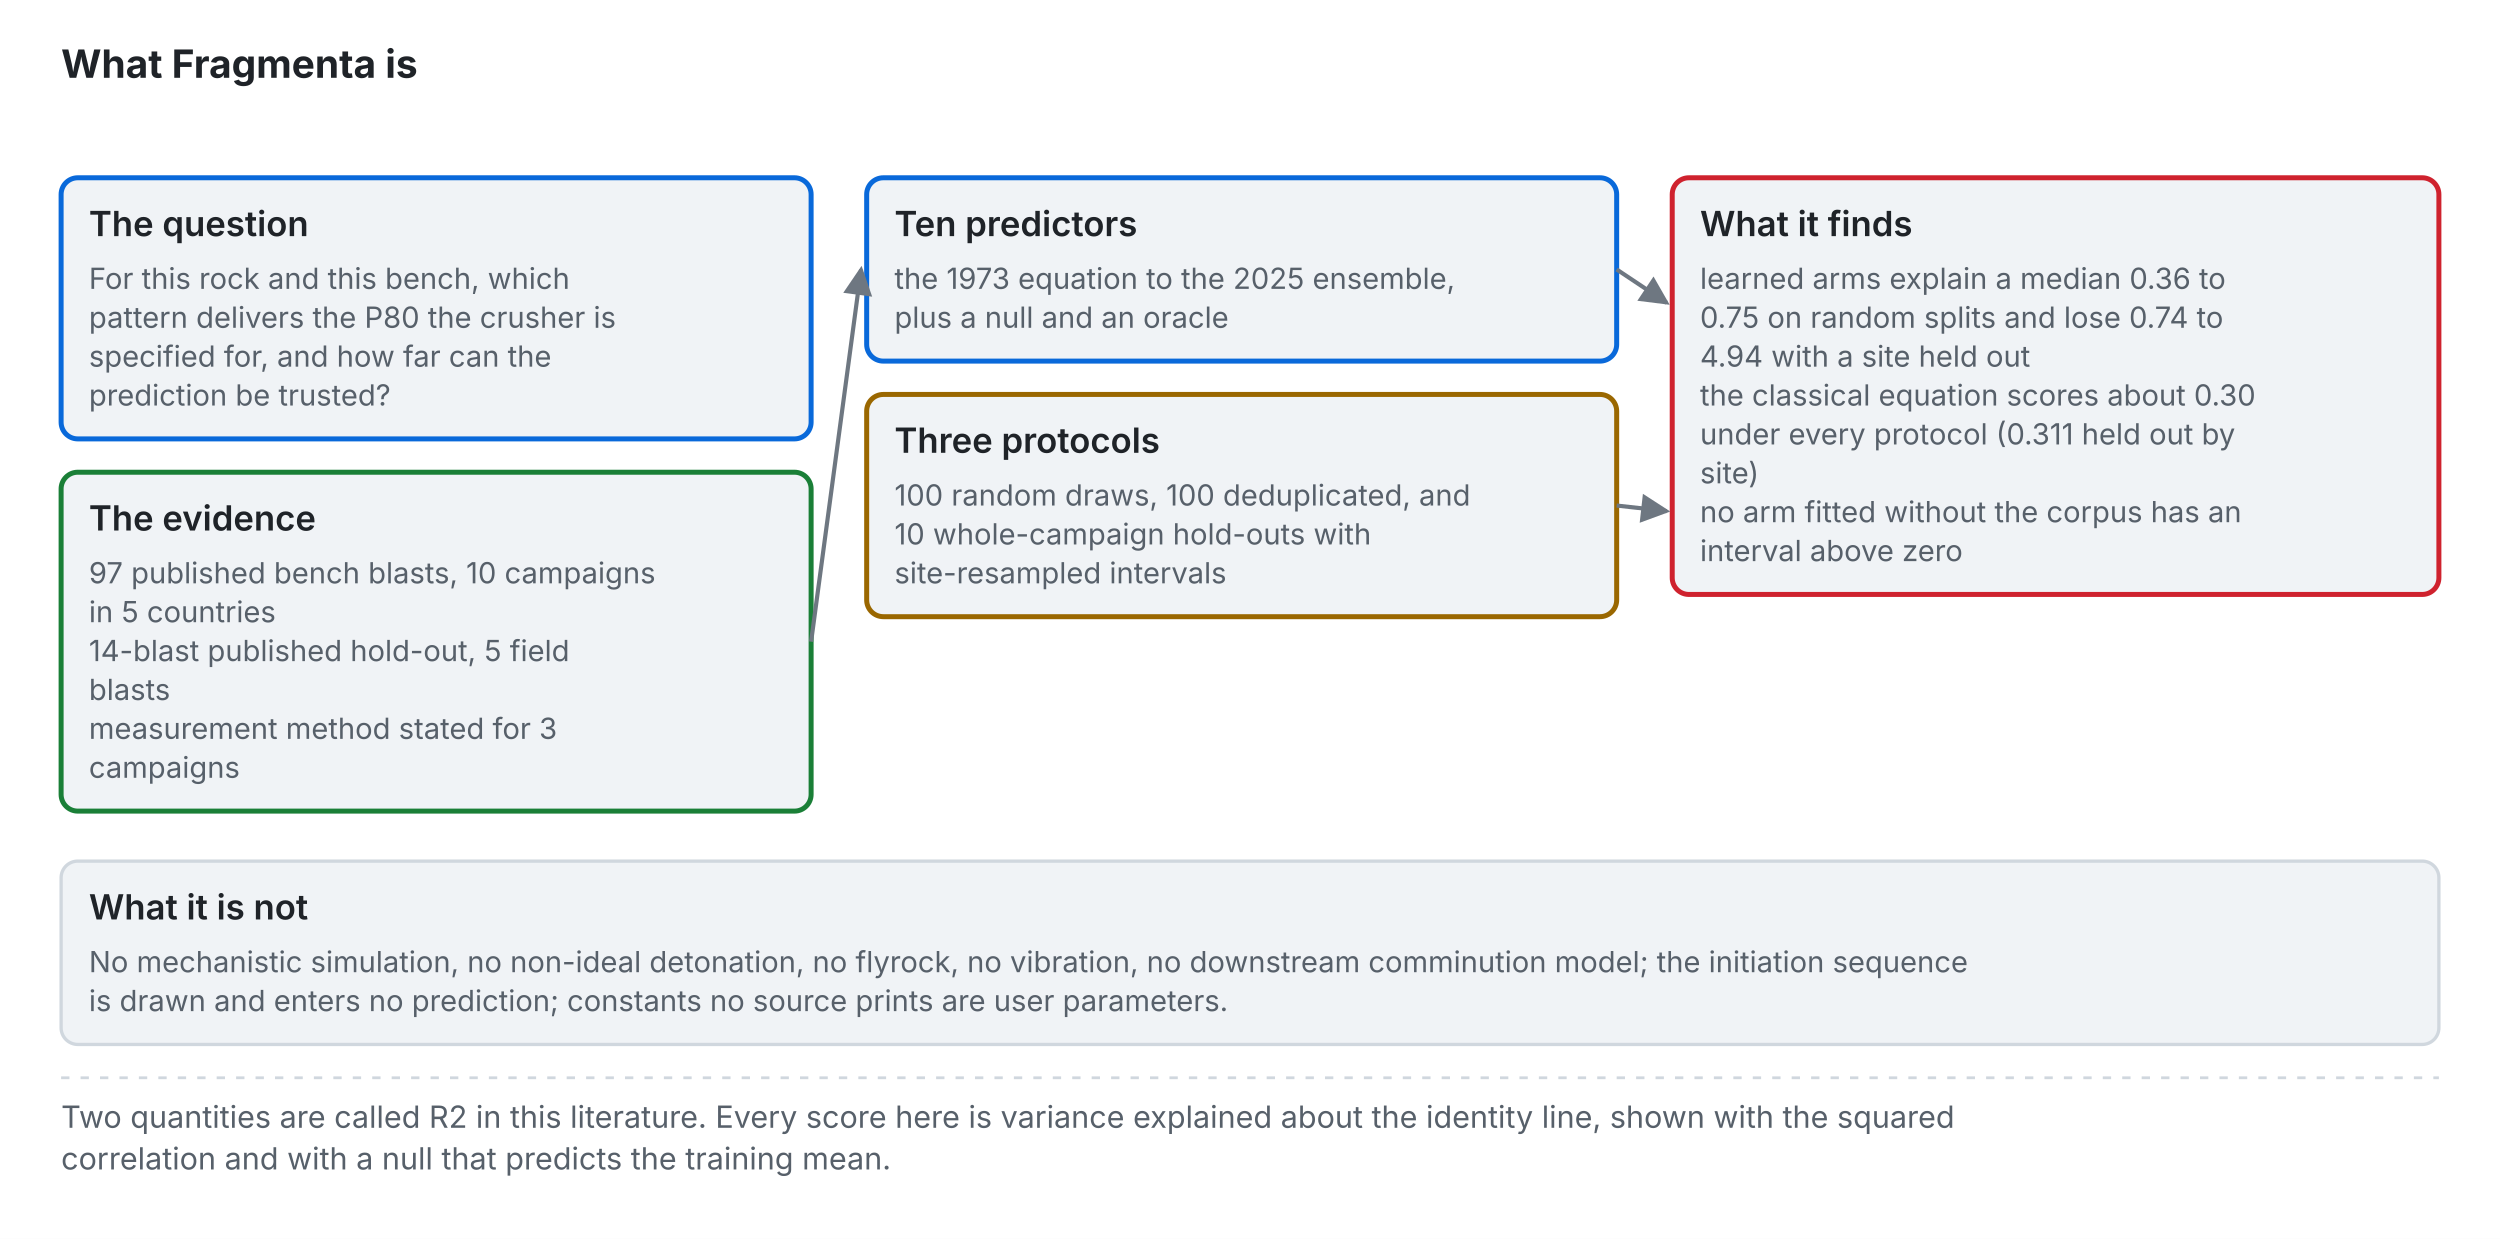
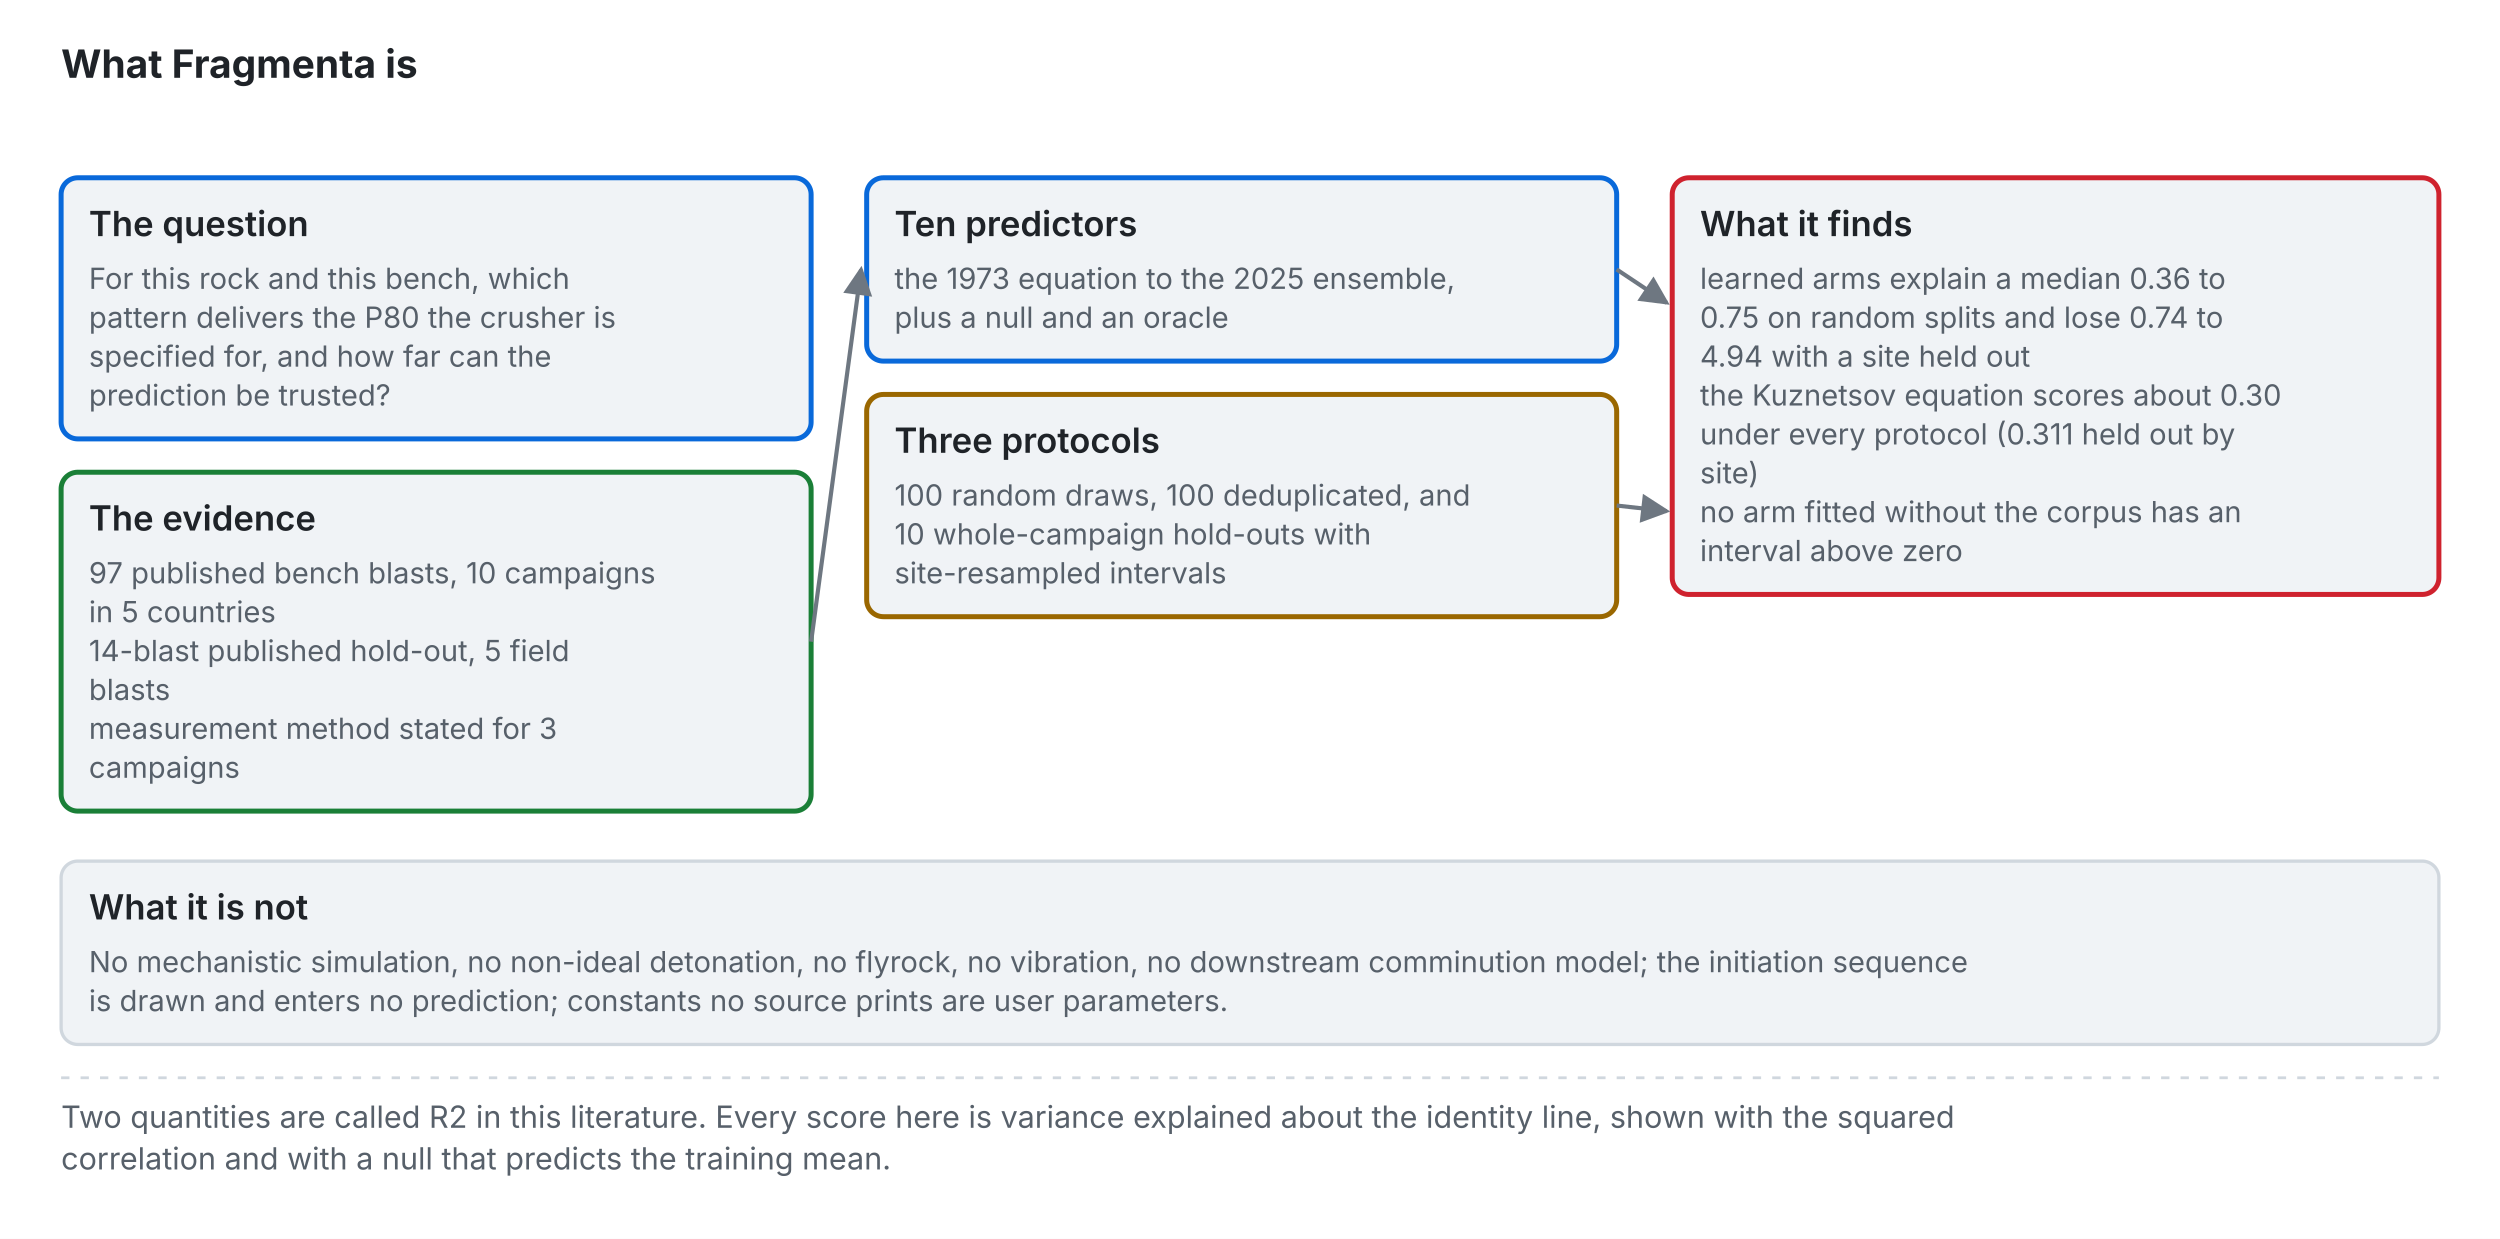
<svg xmlns="http://www.w3.org/2000/svg" viewBox="0 0 900 446" width="900" class="arch-svg" role="img" aria-label="What Fragmenta is">
  <style>
    .arch-svg text { font-family: Inter, "Segoe UI", Helvetica, Arial, sans-serif; }
    .arch-svg .bx { fill: #f0f3f6; stroke: #d0d7de; stroke-width: 1.2; }
    .arch-svg .bx-accent { stroke: #0969da; stroke-width: 1.8; }
    .arch-svg .bx-good { stroke: #1a7f37; stroke-width: 1.8; }
    .arch-svg .bx-bad { stroke: #cf222e; stroke-width: 1.8; }
    .arch-svg .bx-warn { stroke: #9a6700; stroke-width: 1.8; }
    .arch-svg .ttl { fill: #1f2328; font-size: 14px; font-weight: 700; }
    .arch-svg .hd { fill: #1f2328; font-size: 12.5px; font-weight: 600; }
    .arch-svg .mu { fill: #57606a; font-size: 10.5px; }
    .arch-svg .nt { fill: #57606a; font-size: 11px; }
    .arch-svg .band { stroke: #d0d7de; stroke-dasharray: 3 4; }
    .arch-svg .flow { fill: none; stroke: #6e7781; stroke-width: 1.5; }
  </style>
  <defs>
    <marker id="arch-arrow" viewBox="0 0 8 8" refX="7" refY="4" markerWidth="7" markerHeight="7" orient="auto">
      <path d="M0,0 L8,4 L0,8 z" fill="#6e7781" />
    </marker>
  </defs>
  <rect x="0" y="0" width="900" height="446" fill="#ffffff" />
  <text class="ttl" x="22" y="28">What Fragmenta is</text>
  <rect class="bx bx-accent" x="22.0" y="64.0" width="270.0" height="94.0" rx="6" />
  <text class="hd" x="32.0" y="85.0">The question</text>
  <text class="mu" x="32.0" y="104.0">For this rock and this bench, which</text>
  <text class="mu" x="32.0" y="118.0">pattern delivers the P80 the crusher is</text>
  <text class="mu" x="32.0" y="132.0">specified for, and how far can the</text>
  <text class="mu" x="32.0" y="146.0">prediction be trusted?</text>
  <rect class="bx bx-good" x="22.0" y="170.0" width="270.0" height="122.0" rx="6" />
  <text class="hd" x="32.0" y="191.0">The evidence</text>
  <text class="mu" x="32.0" y="210.0">97 published bench blasts, 10 campaigns</text>
  <text class="mu" x="32.0" y="224.0">in 5 countries</text>
  <text class="mu" x="32.0" y="238.0">14-blast published hold-out, 5 field</text>
  <text class="mu" x="32.0" y="252.0">blasts</text>
  <text class="mu" x="32.0" y="266.0">measurement method stated for 3</text>
  <text class="mu" x="32.0" y="280.0">campaigns</text>
  <rect class="bx bx-accent" x="312.0" y="64.0" width="270.0" height="66.0" rx="6" />
  <text class="hd" x="322.0" y="85.0">Ten predictors</text>
  <text class="mu" x="322.0" y="104.0">the 1973 equation to the 2025 ensemble,</text>
  <text class="mu" x="322.0" y="118.0">plus a null and an oracle</text>
  <rect class="bx bx-warn" x="312.0" y="142.0" width="270.0" height="80.0" rx="6" />
  <text class="hd" x="322.0" y="163.0">Three protocols</text>
  <text class="mu" x="322.0" y="182.0">100 random draws, 100 deduplicated, and</text>
  <text class="mu" x="322.0" y="196.0">10 whole-campaign hold-outs with</text>
  <text class="mu" x="322.0" y="210.0">site-resampled intervals</text>
  <rect class="bx bx-bad" x="602.0" y="64.0" width="276.0" height="150.0" rx="6" />
  <text class="hd" x="612.0" y="85.0">What it finds</text>
  <text class="mu" x="612.0" y="104.0">learned arms explain a median 0.36 to</text>
  <text class="mu" x="612.0" y="118.0">0.75 on random splits and lose 0.74 to</text>
  <text class="mu" x="612.0" y="132.0">4.94 with a site held out</text>
-   <text class="mu" x="612.0" y="146.0">the classical equation scores about 0.30</text>
+   <text class="mu" x="612.0" y="146.0">the Kuznetsov equation scores about 0.30</text>
  <text class="mu" x="612.0" y="160.0">under every protocol (0.311 held out by</text>
  <text class="mu" x="612.0" y="174.0">site)</text>
  <text class="mu" x="612.0" y="188.0">no arm fitted without the corpus has an</text>
  <text class="mu" x="612.0" y="202.0">interval above zero</text>
  <rect class="bx" x="22.0" y="310.0" width="856.0" height="66.0" rx="6" />
  <text class="hd" x="32.0" y="331.0">What it is not</text>
  <text class="mu" x="32.0" y="350.0">No mechanistic simulation, no non-ideal detonation, no flyrock, no vibration, no downstream comminution model; the initiation sequence</text>
  <text class="mu" x="32.0" y="364.0">is drawn and enters no prediction; constants no source prints are user parameters.</text>
  <line class="flow" x1="292.0" y1="231.0" x2="310.0" y2="97.0" marker-end="url(#arch-arrow)" />
  <line class="flow" x1="582.0" y1="97.0" x2="600.0" y2="109.0" marker-end="url(#arch-arrow)" />
  <line class="flow" x1="582.0" y1="182.0" x2="600.0" y2="184.0" marker-end="url(#arch-arrow)" />
  <line class="band" x1="22" y1="388.0" x2="878" y2="388.0" />
  <text class="nt" x="22" y="406.0">Two quantities are called R2 in this literature. Every score here is variance explained about the identity line, shown with the squared</text>
  <text class="nt" x="22" y="421.0">correlation and with a null that predicts the training mean.</text>
</svg>
